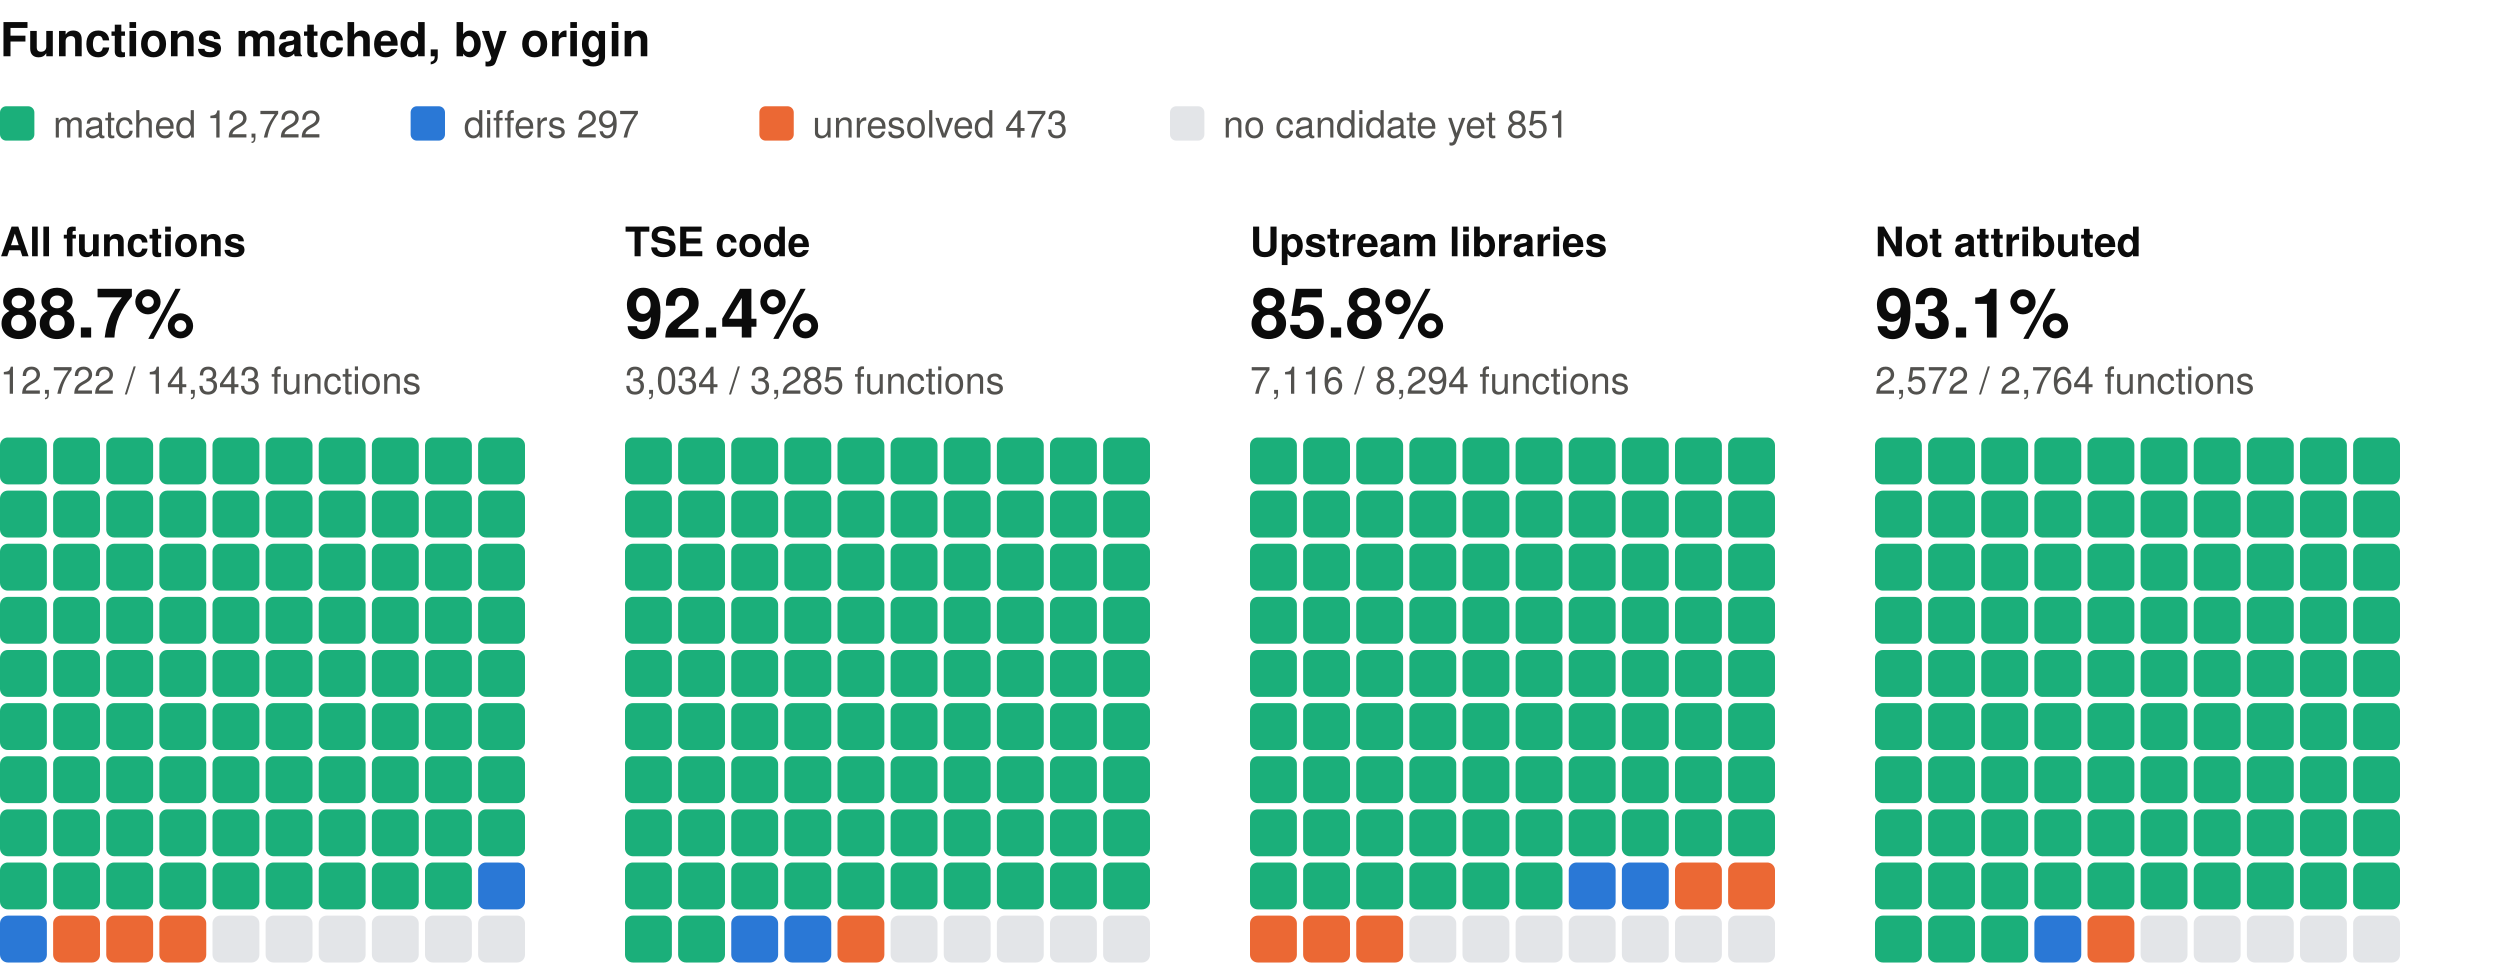
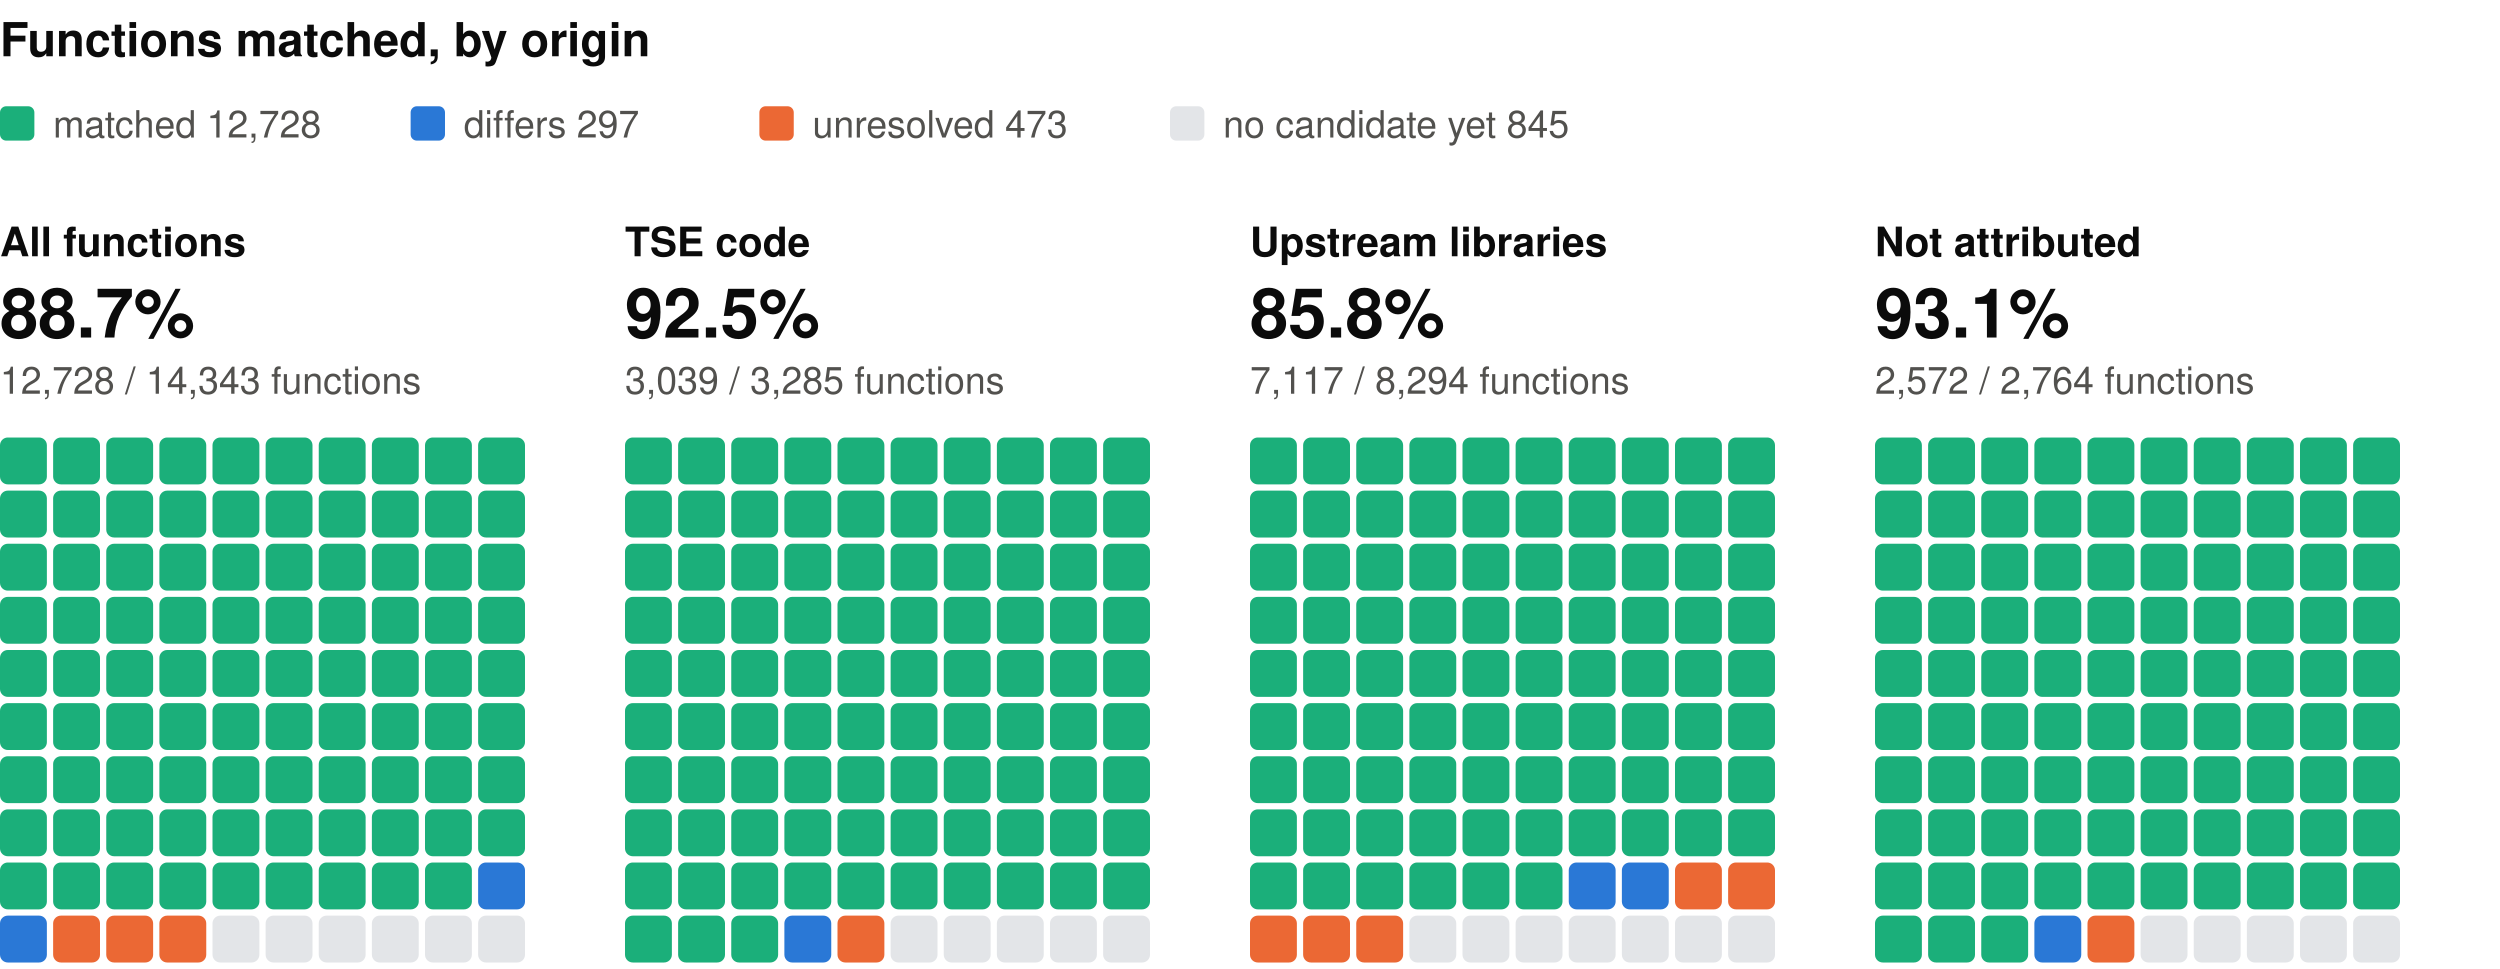
<svg xmlns="http://www.w3.org/2000/svg" width="800" height="310" viewBox="0 0 800 310" role="img" aria-label="Functions matched, by origin: one square per percent, coloured by verdict" font-family="system-ui, -apple-system, 'Segoe UI', Helvetica, Arial, sans-serif">
  <text x="0" y="18" font-size="15" fill="#0b0b0b" font-weight="600">Functions matched, by origin</text>
  <rect x="0" y="34" width="11" height="11" rx="2" fill="#1baf7a" />
-   <text x="17" y="44" font-size="12" fill="#52514e">matched 12,722</text>
+   <text x="17" y="44" font-size="12" fill="#52514e">matched 12,728</text>
  <rect x="131.4" y="34" width="11" height="11" rx="2" fill="#2a78d6" />
  <text x="148.4" y="44" font-size="12" fill="#52514e">differs 297</text>
  <rect x="243" y="34" width="11" height="11" rx="2" fill="#eb6834" />
  <text x="260" y="44" font-size="12" fill="#52514e">unresolved 473</text>
  <rect x="374.4" y="34" width="11" height="11" rx="2" fill="#e3e5e8" />
-   <text x="391.4" y="44" font-size="12" fill="#52514e">no candidate yet 851</text>
+   <text x="391.4" y="44" font-size="12" fill="#52514e">no candidate yet 845</text>
  <text x="0" y="82" font-size="13" fill="#0b0b0b" font-weight="600">All functions</text>
  <text x="0" y="108" font-size="22" fill="#0b0b0b" font-weight="600">88.7%</text>
-   <text x="0" y="126" font-size="12" fill="#52514e">12,722 / 14,343 functions</text>
+   <text x="0" y="126" font-size="12" fill="#52514e">12,728 / 14,343 functions</text>
  <rect x="0" y="140" width="15" height="15" rx="2.5" fill="#1baf7a" />
  <rect x="17" y="140" width="15" height="15" rx="2.5" fill="#1baf7a" />
  <rect x="34" y="140" width="15" height="15" rx="2.5" fill="#1baf7a" />
  <rect x="51" y="140" width="15" height="15" rx="2.5" fill="#1baf7a" />
  <rect x="68" y="140" width="15" height="15" rx="2.5" fill="#1baf7a" />
  <rect x="85" y="140" width="15" height="15" rx="2.5" fill="#1baf7a" />
  <rect x="102" y="140" width="15" height="15" rx="2.5" fill="#1baf7a" />
  <rect x="119" y="140" width="15" height="15" rx="2.5" fill="#1baf7a" />
  <rect x="136" y="140" width="15" height="15" rx="2.5" fill="#1baf7a" />
  <rect x="153" y="140" width="15" height="15" rx="2.5" fill="#1baf7a" />
  <rect x="0" y="157" width="15" height="15" rx="2.5" fill="#1baf7a" />
  <rect x="17" y="157" width="15" height="15" rx="2.5" fill="#1baf7a" />
  <rect x="34" y="157" width="15" height="15" rx="2.5" fill="#1baf7a" />
  <rect x="51" y="157" width="15" height="15" rx="2.5" fill="#1baf7a" />
  <rect x="68" y="157" width="15" height="15" rx="2.5" fill="#1baf7a" />
  <rect x="85" y="157" width="15" height="15" rx="2.5" fill="#1baf7a" />
  <rect x="102" y="157" width="15" height="15" rx="2.5" fill="#1baf7a" />
  <rect x="119" y="157" width="15" height="15" rx="2.5" fill="#1baf7a" />
  <rect x="136" y="157" width="15" height="15" rx="2.5" fill="#1baf7a" />
  <rect x="153" y="157" width="15" height="15" rx="2.5" fill="#1baf7a" />
  <rect x="0" y="174" width="15" height="15" rx="2.5" fill="#1baf7a" />
  <rect x="17" y="174" width="15" height="15" rx="2.5" fill="#1baf7a" />
  <rect x="34" y="174" width="15" height="15" rx="2.5" fill="#1baf7a" />
  <rect x="51" y="174" width="15" height="15" rx="2.5" fill="#1baf7a" />
  <rect x="68" y="174" width="15" height="15" rx="2.5" fill="#1baf7a" />
  <rect x="85" y="174" width="15" height="15" rx="2.5" fill="#1baf7a" />
  <rect x="102" y="174" width="15" height="15" rx="2.5" fill="#1baf7a" />
  <rect x="119" y="174" width="15" height="15" rx="2.5" fill="#1baf7a" />
  <rect x="136" y="174" width="15" height="15" rx="2.5" fill="#1baf7a" />
  <rect x="153" y="174" width="15" height="15" rx="2.5" fill="#1baf7a" />
  <rect x="0" y="191" width="15" height="15" rx="2.5" fill="#1baf7a" />
  <rect x="17" y="191" width="15" height="15" rx="2.5" fill="#1baf7a" />
  <rect x="34" y="191" width="15" height="15" rx="2.5" fill="#1baf7a" />
  <rect x="51" y="191" width="15" height="15" rx="2.5" fill="#1baf7a" />
  <rect x="68" y="191" width="15" height="15" rx="2.5" fill="#1baf7a" />
  <rect x="85" y="191" width="15" height="15" rx="2.5" fill="#1baf7a" />
  <rect x="102" y="191" width="15" height="15" rx="2.5" fill="#1baf7a" />
  <rect x="119" y="191" width="15" height="15" rx="2.5" fill="#1baf7a" />
  <rect x="136" y="191" width="15" height="15" rx="2.5" fill="#1baf7a" />
  <rect x="153" y="191" width="15" height="15" rx="2.5" fill="#1baf7a" />
  <rect x="0" y="208" width="15" height="15" rx="2.5" fill="#1baf7a" />
  <rect x="17" y="208" width="15" height="15" rx="2.5" fill="#1baf7a" />
  <rect x="34" y="208" width="15" height="15" rx="2.5" fill="#1baf7a" />
  <rect x="51" y="208" width="15" height="15" rx="2.5" fill="#1baf7a" />
  <rect x="68" y="208" width="15" height="15" rx="2.5" fill="#1baf7a" />
  <rect x="85" y="208" width="15" height="15" rx="2.5" fill="#1baf7a" />
  <rect x="102" y="208" width="15" height="15" rx="2.5" fill="#1baf7a" />
  <rect x="119" y="208" width="15" height="15" rx="2.5" fill="#1baf7a" />
  <rect x="136" y="208" width="15" height="15" rx="2.5" fill="#1baf7a" />
  <rect x="153" y="208" width="15" height="15" rx="2.5" fill="#1baf7a" />
  <rect x="0" y="225" width="15" height="15" rx="2.5" fill="#1baf7a" />
  <rect x="17" y="225" width="15" height="15" rx="2.5" fill="#1baf7a" />
  <rect x="34" y="225" width="15" height="15" rx="2.5" fill="#1baf7a" />
  <rect x="51" y="225" width="15" height="15" rx="2.5" fill="#1baf7a" />
  <rect x="68" y="225" width="15" height="15" rx="2.5" fill="#1baf7a" />
  <rect x="85" y="225" width="15" height="15" rx="2.5" fill="#1baf7a" />
  <rect x="102" y="225" width="15" height="15" rx="2.5" fill="#1baf7a" />
  <rect x="119" y="225" width="15" height="15" rx="2.5" fill="#1baf7a" />
  <rect x="136" y="225" width="15" height="15" rx="2.5" fill="#1baf7a" />
  <rect x="153" y="225" width="15" height="15" rx="2.5" fill="#1baf7a" />
  <rect x="0" y="242" width="15" height="15" rx="2.5" fill="#1baf7a" />
  <rect x="17" y="242" width="15" height="15" rx="2.5" fill="#1baf7a" />
  <rect x="34" y="242" width="15" height="15" rx="2.5" fill="#1baf7a" />
  <rect x="51" y="242" width="15" height="15" rx="2.5" fill="#1baf7a" />
  <rect x="68" y="242" width="15" height="15" rx="2.5" fill="#1baf7a" />
  <rect x="85" y="242" width="15" height="15" rx="2.5" fill="#1baf7a" />
  <rect x="102" y="242" width="15" height="15" rx="2.5" fill="#1baf7a" />
  <rect x="119" y="242" width="15" height="15" rx="2.5" fill="#1baf7a" />
  <rect x="136" y="242" width="15" height="15" rx="2.5" fill="#1baf7a" />
  <rect x="153" y="242" width="15" height="15" rx="2.5" fill="#1baf7a" />
  <rect x="0" y="259" width="15" height="15" rx="2.5" fill="#1baf7a" />
  <rect x="17" y="259" width="15" height="15" rx="2.5" fill="#1baf7a" />
  <rect x="34" y="259" width="15" height="15" rx="2.5" fill="#1baf7a" />
  <rect x="51" y="259" width="15" height="15" rx="2.5" fill="#1baf7a" />
  <rect x="68" y="259" width="15" height="15" rx="2.5" fill="#1baf7a" />
  <rect x="85" y="259" width="15" height="15" rx="2.5" fill="#1baf7a" />
  <rect x="102" y="259" width="15" height="15" rx="2.5" fill="#1baf7a" />
  <rect x="119" y="259" width="15" height="15" rx="2.5" fill="#1baf7a" />
  <rect x="136" y="259" width="15" height="15" rx="2.5" fill="#1baf7a" />
  <rect x="153" y="259" width="15" height="15" rx="2.5" fill="#1baf7a" />
  <rect x="0" y="276" width="15" height="15" rx="2.5" fill="#1baf7a" />
  <rect x="17" y="276" width="15" height="15" rx="2.5" fill="#1baf7a" />
  <rect x="34" y="276" width="15" height="15" rx="2.5" fill="#1baf7a" />
  <rect x="51" y="276" width="15" height="15" rx="2.5" fill="#1baf7a" />
  <rect x="68" y="276" width="15" height="15" rx="2.5" fill="#1baf7a" />
  <rect x="85" y="276" width="15" height="15" rx="2.5" fill="#1baf7a" />
  <rect x="102" y="276" width="15" height="15" rx="2.5" fill="#1baf7a" />
  <rect x="119" y="276" width="15" height="15" rx="2.5" fill="#1baf7a" />
  <rect x="136" y="276" width="15" height="15" rx="2.5" fill="#1baf7a" />
  <rect x="153" y="276" width="15" height="15" rx="2.5" fill="#2a78d6" />
  <rect x="0" y="293" width="15" height="15" rx="2.5" fill="#2a78d6" />
  <rect x="17" y="293" width="15" height="15" rx="2.5" fill="#eb6834" />
  <rect x="34" y="293" width="15" height="15" rx="2.5" fill="#eb6834" />
  <rect x="51" y="293" width="15" height="15" rx="2.5" fill="#eb6834" />
  <rect x="68" y="293" width="15" height="15" rx="2.5" fill="#e3e5e8" />
  <rect x="85" y="293" width="15" height="15" rx="2.5" fill="#e3e5e8" />
  <rect x="102" y="293" width="15" height="15" rx="2.5" fill="#e3e5e8" />
  <rect x="119" y="293" width="15" height="15" rx="2.5" fill="#e3e5e8" />
  <rect x="136" y="293" width="15" height="15" rx="2.5" fill="#e3e5e8" />
  <rect x="153" y="293" width="15" height="15" rx="2.5" fill="#e3e5e8" />
  <text x="200" y="82" font-size="13" fill="#0b0b0b" font-weight="600">TSE code</text>
-   <text x="200" y="108" font-size="22" fill="#0b0b0b" font-weight="600">92.4%</text>
-   <text x="200" y="126" font-size="12" fill="#52514e">3,034 / 3,285 functions</text>
+   <text x="200" y="108" font-size="22" fill="#0b0b0b" font-weight="600">92.5%</text>
+   <text x="200" y="126" font-size="12" fill="#52514e">3,039 / 3,285 functions</text>
  <rect x="200" y="140" width="15" height="15" rx="2.5" fill="#1baf7a" />
  <rect x="217" y="140" width="15" height="15" rx="2.5" fill="#1baf7a" />
  <rect x="234" y="140" width="15" height="15" rx="2.5" fill="#1baf7a" />
  <rect x="251" y="140" width="15" height="15" rx="2.5" fill="#1baf7a" />
  <rect x="268" y="140" width="15" height="15" rx="2.5" fill="#1baf7a" />
  <rect x="285" y="140" width="15" height="15" rx="2.5" fill="#1baf7a" />
  <rect x="302" y="140" width="15" height="15" rx="2.5" fill="#1baf7a" />
  <rect x="319" y="140" width="15" height="15" rx="2.5" fill="#1baf7a" />
  <rect x="336" y="140" width="15" height="15" rx="2.5" fill="#1baf7a" />
  <rect x="353" y="140" width="15" height="15" rx="2.5" fill="#1baf7a" />
  <rect x="200" y="157" width="15" height="15" rx="2.5" fill="#1baf7a" />
  <rect x="217" y="157" width="15" height="15" rx="2.5" fill="#1baf7a" />
  <rect x="234" y="157" width="15" height="15" rx="2.5" fill="#1baf7a" />
  <rect x="251" y="157" width="15" height="15" rx="2.5" fill="#1baf7a" />
  <rect x="268" y="157" width="15" height="15" rx="2.5" fill="#1baf7a" />
  <rect x="285" y="157" width="15" height="15" rx="2.5" fill="#1baf7a" />
  <rect x="302" y="157" width="15" height="15" rx="2.5" fill="#1baf7a" />
  <rect x="319" y="157" width="15" height="15" rx="2.5" fill="#1baf7a" />
  <rect x="336" y="157" width="15" height="15" rx="2.5" fill="#1baf7a" />
  <rect x="353" y="157" width="15" height="15" rx="2.5" fill="#1baf7a" />
  <rect x="200" y="174" width="15" height="15" rx="2.5" fill="#1baf7a" />
  <rect x="217" y="174" width="15" height="15" rx="2.5" fill="#1baf7a" />
  <rect x="234" y="174" width="15" height="15" rx="2.5" fill="#1baf7a" />
  <rect x="251" y="174" width="15" height="15" rx="2.5" fill="#1baf7a" />
  <rect x="268" y="174" width="15" height="15" rx="2.5" fill="#1baf7a" />
  <rect x="285" y="174" width="15" height="15" rx="2.5" fill="#1baf7a" />
  <rect x="302" y="174" width="15" height="15" rx="2.5" fill="#1baf7a" />
  <rect x="319" y="174" width="15" height="15" rx="2.5" fill="#1baf7a" />
  <rect x="336" y="174" width="15" height="15" rx="2.5" fill="#1baf7a" />
  <rect x="353" y="174" width="15" height="15" rx="2.5" fill="#1baf7a" />
  <rect x="200" y="191" width="15" height="15" rx="2.5" fill="#1baf7a" />
  <rect x="217" y="191" width="15" height="15" rx="2.5" fill="#1baf7a" />
  <rect x="234" y="191" width="15" height="15" rx="2.5" fill="#1baf7a" />
  <rect x="251" y="191" width="15" height="15" rx="2.5" fill="#1baf7a" />
  <rect x="268" y="191" width="15" height="15" rx="2.5" fill="#1baf7a" />
  <rect x="285" y="191" width="15" height="15" rx="2.5" fill="#1baf7a" />
  <rect x="302" y="191" width="15" height="15" rx="2.5" fill="#1baf7a" />
  <rect x="319" y="191" width="15" height="15" rx="2.5" fill="#1baf7a" />
  <rect x="336" y="191" width="15" height="15" rx="2.5" fill="#1baf7a" />
  <rect x="353" y="191" width="15" height="15" rx="2.5" fill="#1baf7a" />
  <rect x="200" y="208" width="15" height="15" rx="2.5" fill="#1baf7a" />
  <rect x="217" y="208" width="15" height="15" rx="2.5" fill="#1baf7a" />
  <rect x="234" y="208" width="15" height="15" rx="2.5" fill="#1baf7a" />
  <rect x="251" y="208" width="15" height="15" rx="2.5" fill="#1baf7a" />
  <rect x="268" y="208" width="15" height="15" rx="2.5" fill="#1baf7a" />
  <rect x="285" y="208" width="15" height="15" rx="2.5" fill="#1baf7a" />
  <rect x="302" y="208" width="15" height="15" rx="2.5" fill="#1baf7a" />
  <rect x="319" y="208" width="15" height="15" rx="2.5" fill="#1baf7a" />
  <rect x="336" y="208" width="15" height="15" rx="2.5" fill="#1baf7a" />
  <rect x="353" y="208" width="15" height="15" rx="2.5" fill="#1baf7a" />
  <rect x="200" y="225" width="15" height="15" rx="2.5" fill="#1baf7a" />
  <rect x="217" y="225" width="15" height="15" rx="2.5" fill="#1baf7a" />
  <rect x="234" y="225" width="15" height="15" rx="2.5" fill="#1baf7a" />
  <rect x="251" y="225" width="15" height="15" rx="2.5" fill="#1baf7a" />
  <rect x="268" y="225" width="15" height="15" rx="2.5" fill="#1baf7a" />
  <rect x="285" y="225" width="15" height="15" rx="2.5" fill="#1baf7a" />
  <rect x="302" y="225" width="15" height="15" rx="2.5" fill="#1baf7a" />
  <rect x="319" y="225" width="15" height="15" rx="2.5" fill="#1baf7a" />
  <rect x="336" y="225" width="15" height="15" rx="2.5" fill="#1baf7a" />
  <rect x="353" y="225" width="15" height="15" rx="2.5" fill="#1baf7a" />
  <rect x="200" y="242" width="15" height="15" rx="2.5" fill="#1baf7a" />
  <rect x="217" y="242" width="15" height="15" rx="2.5" fill="#1baf7a" />
  <rect x="234" y="242" width="15" height="15" rx="2.5" fill="#1baf7a" />
  <rect x="251" y="242" width="15" height="15" rx="2.5" fill="#1baf7a" />
  <rect x="268" y="242" width="15" height="15" rx="2.5" fill="#1baf7a" />
  <rect x="285" y="242" width="15" height="15" rx="2.5" fill="#1baf7a" />
  <rect x="302" y="242" width="15" height="15" rx="2.5" fill="#1baf7a" />
  <rect x="319" y="242" width="15" height="15" rx="2.5" fill="#1baf7a" />
  <rect x="336" y="242" width="15" height="15" rx="2.5" fill="#1baf7a" />
  <rect x="353" y="242" width="15" height="15" rx="2.5" fill="#1baf7a" />
  <rect x="200" y="259" width="15" height="15" rx="2.5" fill="#1baf7a" />
  <rect x="217" y="259" width="15" height="15" rx="2.5" fill="#1baf7a" />
  <rect x="234" y="259" width="15" height="15" rx="2.5" fill="#1baf7a" />
  <rect x="251" y="259" width="15" height="15" rx="2.5" fill="#1baf7a" />
  <rect x="268" y="259" width="15" height="15" rx="2.5" fill="#1baf7a" />
  <rect x="285" y="259" width="15" height="15" rx="2.5" fill="#1baf7a" />
  <rect x="302" y="259" width="15" height="15" rx="2.5" fill="#1baf7a" />
  <rect x="319" y="259" width="15" height="15" rx="2.5" fill="#1baf7a" />
  <rect x="336" y="259" width="15" height="15" rx="2.5" fill="#1baf7a" />
  <rect x="353" y="259" width="15" height="15" rx="2.5" fill="#1baf7a" />
  <rect x="200" y="276" width="15" height="15" rx="2.5" fill="#1baf7a" />
  <rect x="217" y="276" width="15" height="15" rx="2.5" fill="#1baf7a" />
  <rect x="234" y="276" width="15" height="15" rx="2.5" fill="#1baf7a" />
  <rect x="251" y="276" width="15" height="15" rx="2.5" fill="#1baf7a" />
  <rect x="268" y="276" width="15" height="15" rx="2.5" fill="#1baf7a" />
  <rect x="285" y="276" width="15" height="15" rx="2.5" fill="#1baf7a" />
  <rect x="302" y="276" width="15" height="15" rx="2.5" fill="#1baf7a" />
  <rect x="319" y="276" width="15" height="15" rx="2.5" fill="#1baf7a" />
  <rect x="336" y="276" width="15" height="15" rx="2.5" fill="#1baf7a" />
  <rect x="353" y="276" width="15" height="15" rx="2.5" fill="#1baf7a" />
  <rect x="200" y="293" width="15" height="15" rx="2.5" fill="#1baf7a" />
  <rect x="217" y="293" width="15" height="15" rx="2.5" fill="#1baf7a" />
-   <rect x="234" y="293" width="15" height="15" rx="2.5" fill="#2a78d6" />
+   <rect x="234" y="293" width="15" height="15" rx="2.5" fill="#1baf7a" />
  <rect x="251" y="293" width="15" height="15" rx="2.5" fill="#2a78d6" />
  <rect x="268" y="293" width="15" height="15" rx="2.5" fill="#eb6834" />
  <rect x="285" y="293" width="15" height="15" rx="2.5" fill="#e3e5e8" />
  <rect x="302" y="293" width="15" height="15" rx="2.5" fill="#e3e5e8" />
  <rect x="319" y="293" width="15" height="15" rx="2.5" fill="#e3e5e8" />
  <rect x="336" y="293" width="15" height="15" rx="2.5" fill="#e3e5e8" />
  <rect x="353" y="293" width="15" height="15" rx="2.5" fill="#e3e5e8" />
  <text x="400" y="82" font-size="13" fill="#0b0b0b" font-weight="600">Upstream libraries</text>
  <text x="400" y="108" font-size="22" fill="#0b0b0b" font-weight="600">85.8%</text>
-   <text x="400" y="126" font-size="12" fill="#52514e">7,116 / 8,294 functions</text>
+   <text x="400" y="126" font-size="12" fill="#52514e">7,117 / 8,294 functions</text>
  <rect x="400" y="140" width="15" height="15" rx="2.5" fill="#1baf7a" />
  <rect x="417" y="140" width="15" height="15" rx="2.5" fill="#1baf7a" />
  <rect x="434" y="140" width="15" height="15" rx="2.5" fill="#1baf7a" />
  <rect x="451" y="140" width="15" height="15" rx="2.5" fill="#1baf7a" />
  <rect x="468" y="140" width="15" height="15" rx="2.5" fill="#1baf7a" />
  <rect x="485" y="140" width="15" height="15" rx="2.5" fill="#1baf7a" />
  <rect x="502" y="140" width="15" height="15" rx="2.5" fill="#1baf7a" />
  <rect x="519" y="140" width="15" height="15" rx="2.5" fill="#1baf7a" />
  <rect x="536" y="140" width="15" height="15" rx="2.5" fill="#1baf7a" />
  <rect x="553" y="140" width="15" height="15" rx="2.5" fill="#1baf7a" />
  <rect x="400" y="157" width="15" height="15" rx="2.5" fill="#1baf7a" />
  <rect x="417" y="157" width="15" height="15" rx="2.5" fill="#1baf7a" />
  <rect x="434" y="157" width="15" height="15" rx="2.5" fill="#1baf7a" />
  <rect x="451" y="157" width="15" height="15" rx="2.5" fill="#1baf7a" />
  <rect x="468" y="157" width="15" height="15" rx="2.5" fill="#1baf7a" />
  <rect x="485" y="157" width="15" height="15" rx="2.5" fill="#1baf7a" />
  <rect x="502" y="157" width="15" height="15" rx="2.5" fill="#1baf7a" />
  <rect x="519" y="157" width="15" height="15" rx="2.5" fill="#1baf7a" />
  <rect x="536" y="157" width="15" height="15" rx="2.5" fill="#1baf7a" />
  <rect x="553" y="157" width="15" height="15" rx="2.5" fill="#1baf7a" />
  <rect x="400" y="174" width="15" height="15" rx="2.5" fill="#1baf7a" />
  <rect x="417" y="174" width="15" height="15" rx="2.5" fill="#1baf7a" />
  <rect x="434" y="174" width="15" height="15" rx="2.5" fill="#1baf7a" />
  <rect x="451" y="174" width="15" height="15" rx="2.5" fill="#1baf7a" />
  <rect x="468" y="174" width="15" height="15" rx="2.5" fill="#1baf7a" />
  <rect x="485" y="174" width="15" height="15" rx="2.5" fill="#1baf7a" />
  <rect x="502" y="174" width="15" height="15" rx="2.5" fill="#1baf7a" />
  <rect x="519" y="174" width="15" height="15" rx="2.5" fill="#1baf7a" />
  <rect x="536" y="174" width="15" height="15" rx="2.5" fill="#1baf7a" />
  <rect x="553" y="174" width="15" height="15" rx="2.5" fill="#1baf7a" />
  <rect x="400" y="191" width="15" height="15" rx="2.5" fill="#1baf7a" />
  <rect x="417" y="191" width="15" height="15" rx="2.5" fill="#1baf7a" />
  <rect x="434" y="191" width="15" height="15" rx="2.5" fill="#1baf7a" />
  <rect x="451" y="191" width="15" height="15" rx="2.5" fill="#1baf7a" />
  <rect x="468" y="191" width="15" height="15" rx="2.5" fill="#1baf7a" />
  <rect x="485" y="191" width="15" height="15" rx="2.5" fill="#1baf7a" />
  <rect x="502" y="191" width="15" height="15" rx="2.5" fill="#1baf7a" />
  <rect x="519" y="191" width="15" height="15" rx="2.5" fill="#1baf7a" />
  <rect x="536" y="191" width="15" height="15" rx="2.5" fill="#1baf7a" />
  <rect x="553" y="191" width="15" height="15" rx="2.5" fill="#1baf7a" />
  <rect x="400" y="208" width="15" height="15" rx="2.5" fill="#1baf7a" />
  <rect x="417" y="208" width="15" height="15" rx="2.5" fill="#1baf7a" />
  <rect x="434" y="208" width="15" height="15" rx="2.5" fill="#1baf7a" />
  <rect x="451" y="208" width="15" height="15" rx="2.5" fill="#1baf7a" />
  <rect x="468" y="208" width="15" height="15" rx="2.5" fill="#1baf7a" />
  <rect x="485" y="208" width="15" height="15" rx="2.5" fill="#1baf7a" />
  <rect x="502" y="208" width="15" height="15" rx="2.5" fill="#1baf7a" />
  <rect x="519" y="208" width="15" height="15" rx="2.5" fill="#1baf7a" />
  <rect x="536" y="208" width="15" height="15" rx="2.5" fill="#1baf7a" />
  <rect x="553" y="208" width="15" height="15" rx="2.5" fill="#1baf7a" />
  <rect x="400" y="225" width="15" height="15" rx="2.5" fill="#1baf7a" />
  <rect x="417" y="225" width="15" height="15" rx="2.5" fill="#1baf7a" />
  <rect x="434" y="225" width="15" height="15" rx="2.5" fill="#1baf7a" />
  <rect x="451" y="225" width="15" height="15" rx="2.5" fill="#1baf7a" />
  <rect x="468" y="225" width="15" height="15" rx="2.5" fill="#1baf7a" />
  <rect x="485" y="225" width="15" height="15" rx="2.5" fill="#1baf7a" />
  <rect x="502" y="225" width="15" height="15" rx="2.5" fill="#1baf7a" />
  <rect x="519" y="225" width="15" height="15" rx="2.5" fill="#1baf7a" />
  <rect x="536" y="225" width="15" height="15" rx="2.5" fill="#1baf7a" />
  <rect x="553" y="225" width="15" height="15" rx="2.5" fill="#1baf7a" />
  <rect x="400" y="242" width="15" height="15" rx="2.5" fill="#1baf7a" />
  <rect x="417" y="242" width="15" height="15" rx="2.5" fill="#1baf7a" />
  <rect x="434" y="242" width="15" height="15" rx="2.5" fill="#1baf7a" />
  <rect x="451" y="242" width="15" height="15" rx="2.5" fill="#1baf7a" />
  <rect x="468" y="242" width="15" height="15" rx="2.5" fill="#1baf7a" />
  <rect x="485" y="242" width="15" height="15" rx="2.5" fill="#1baf7a" />
  <rect x="502" y="242" width="15" height="15" rx="2.5" fill="#1baf7a" />
  <rect x="519" y="242" width="15" height="15" rx="2.5" fill="#1baf7a" />
  <rect x="536" y="242" width="15" height="15" rx="2.5" fill="#1baf7a" />
  <rect x="553" y="242" width="15" height="15" rx="2.5" fill="#1baf7a" />
  <rect x="400" y="259" width="15" height="15" rx="2.5" fill="#1baf7a" />
  <rect x="417" y="259" width="15" height="15" rx="2.5" fill="#1baf7a" />
  <rect x="434" y="259" width="15" height="15" rx="2.5" fill="#1baf7a" />
  <rect x="451" y="259" width="15" height="15" rx="2.5" fill="#1baf7a" />
  <rect x="468" y="259" width="15" height="15" rx="2.5" fill="#1baf7a" />
  <rect x="485" y="259" width="15" height="15" rx="2.5" fill="#1baf7a" />
  <rect x="502" y="259" width="15" height="15" rx="2.5" fill="#1baf7a" />
  <rect x="519" y="259" width="15" height="15" rx="2.5" fill="#1baf7a" />
  <rect x="536" y="259" width="15" height="15" rx="2.5" fill="#1baf7a" />
  <rect x="553" y="259" width="15" height="15" rx="2.5" fill="#1baf7a" />
  <rect x="400" y="276" width="15" height="15" rx="2.5" fill="#1baf7a" />
  <rect x="417" y="276" width="15" height="15" rx="2.5" fill="#1baf7a" />
  <rect x="434" y="276" width="15" height="15" rx="2.5" fill="#1baf7a" />
  <rect x="451" y="276" width="15" height="15" rx="2.5" fill="#1baf7a" />
  <rect x="468" y="276" width="15" height="15" rx="2.5" fill="#1baf7a" />
  <rect x="485" y="276" width="15" height="15" rx="2.5" fill="#1baf7a" />
  <rect x="502" y="276" width="15" height="15" rx="2.5" fill="#2a78d6" />
  <rect x="519" y="276" width="15" height="15" rx="2.5" fill="#2a78d6" />
  <rect x="536" y="276" width="15" height="15" rx="2.5" fill="#eb6834" />
  <rect x="553" y="276" width="15" height="15" rx="2.5" fill="#eb6834" />
  <rect x="400" y="293" width="15" height="15" rx="2.5" fill="#eb6834" />
  <rect x="417" y="293" width="15" height="15" rx="2.5" fill="#eb6834" />
  <rect x="434" y="293" width="15" height="15" rx="2.5" fill="#eb6834" />
  <rect x="451" y="293" width="15" height="15" rx="2.5" fill="#e3e5e8" />
  <rect x="468" y="293" width="15" height="15" rx="2.5" fill="#e3e5e8" />
  <rect x="485" y="293" width="15" height="15" rx="2.5" fill="#e3e5e8" />
  <rect x="502" y="293" width="15" height="15" rx="2.5" fill="#e3e5e8" />
  <rect x="519" y="293" width="15" height="15" rx="2.5" fill="#e3e5e8" />
  <rect x="536" y="293" width="15" height="15" rx="2.5" fill="#e3e5e8" />
  <rect x="553" y="293" width="15" height="15" rx="2.5" fill="#e3e5e8" />
  <text x="600" y="82" font-size="13" fill="#0b0b0b" font-weight="600">Not attributed</text>
  <text x="600" y="108" font-size="22" fill="#0b0b0b" font-weight="600">93.1%</text>
  <text x="600" y="126" font-size="12" fill="#52514e">2,572 / 2,764 functions</text>
  <rect x="600" y="140" width="15" height="15" rx="2.5" fill="#1baf7a" />
  <rect x="617" y="140" width="15" height="15" rx="2.5" fill="#1baf7a" />
  <rect x="634" y="140" width="15" height="15" rx="2.5" fill="#1baf7a" />
  <rect x="651" y="140" width="15" height="15" rx="2.5" fill="#1baf7a" />
  <rect x="668" y="140" width="15" height="15" rx="2.5" fill="#1baf7a" />
  <rect x="685" y="140" width="15" height="15" rx="2.5" fill="#1baf7a" />
  <rect x="702" y="140" width="15" height="15" rx="2.5" fill="#1baf7a" />
  <rect x="719" y="140" width="15" height="15" rx="2.5" fill="#1baf7a" />
  <rect x="736" y="140" width="15" height="15" rx="2.5" fill="#1baf7a" />
  <rect x="753" y="140" width="15" height="15" rx="2.5" fill="#1baf7a" />
  <rect x="600" y="157" width="15" height="15" rx="2.5" fill="#1baf7a" />
  <rect x="617" y="157" width="15" height="15" rx="2.5" fill="#1baf7a" />
  <rect x="634" y="157" width="15" height="15" rx="2.5" fill="#1baf7a" />
  <rect x="651" y="157" width="15" height="15" rx="2.5" fill="#1baf7a" />
  <rect x="668" y="157" width="15" height="15" rx="2.5" fill="#1baf7a" />
  <rect x="685" y="157" width="15" height="15" rx="2.5" fill="#1baf7a" />
  <rect x="702" y="157" width="15" height="15" rx="2.5" fill="#1baf7a" />
  <rect x="719" y="157" width="15" height="15" rx="2.5" fill="#1baf7a" />
  <rect x="736" y="157" width="15" height="15" rx="2.5" fill="#1baf7a" />
  <rect x="753" y="157" width="15" height="15" rx="2.5" fill="#1baf7a" />
  <rect x="600" y="174" width="15" height="15" rx="2.5" fill="#1baf7a" />
  <rect x="617" y="174" width="15" height="15" rx="2.5" fill="#1baf7a" />
  <rect x="634" y="174" width="15" height="15" rx="2.5" fill="#1baf7a" />
  <rect x="651" y="174" width="15" height="15" rx="2.5" fill="#1baf7a" />
  <rect x="668" y="174" width="15" height="15" rx="2.5" fill="#1baf7a" />
  <rect x="685" y="174" width="15" height="15" rx="2.5" fill="#1baf7a" />
  <rect x="702" y="174" width="15" height="15" rx="2.5" fill="#1baf7a" />
  <rect x="719" y="174" width="15" height="15" rx="2.5" fill="#1baf7a" />
  <rect x="736" y="174" width="15" height="15" rx="2.5" fill="#1baf7a" />
  <rect x="753" y="174" width="15" height="15" rx="2.5" fill="#1baf7a" />
  <rect x="600" y="191" width="15" height="15" rx="2.5" fill="#1baf7a" />
  <rect x="617" y="191" width="15" height="15" rx="2.5" fill="#1baf7a" />
  <rect x="634" y="191" width="15" height="15" rx="2.5" fill="#1baf7a" />
  <rect x="651" y="191" width="15" height="15" rx="2.5" fill="#1baf7a" />
  <rect x="668" y="191" width="15" height="15" rx="2.5" fill="#1baf7a" />
  <rect x="685" y="191" width="15" height="15" rx="2.5" fill="#1baf7a" />
  <rect x="702" y="191" width="15" height="15" rx="2.5" fill="#1baf7a" />
  <rect x="719" y="191" width="15" height="15" rx="2.5" fill="#1baf7a" />
  <rect x="736" y="191" width="15" height="15" rx="2.5" fill="#1baf7a" />
  <rect x="753" y="191" width="15" height="15" rx="2.5" fill="#1baf7a" />
  <rect x="600" y="208" width="15" height="15" rx="2.5" fill="#1baf7a" />
  <rect x="617" y="208" width="15" height="15" rx="2.5" fill="#1baf7a" />
  <rect x="634" y="208" width="15" height="15" rx="2.5" fill="#1baf7a" />
  <rect x="651" y="208" width="15" height="15" rx="2.5" fill="#1baf7a" />
  <rect x="668" y="208" width="15" height="15" rx="2.5" fill="#1baf7a" />
  <rect x="685" y="208" width="15" height="15" rx="2.5" fill="#1baf7a" />
  <rect x="702" y="208" width="15" height="15" rx="2.5" fill="#1baf7a" />
  <rect x="719" y="208" width="15" height="15" rx="2.5" fill="#1baf7a" />
  <rect x="736" y="208" width="15" height="15" rx="2.5" fill="#1baf7a" />
  <rect x="753" y="208" width="15" height="15" rx="2.5" fill="#1baf7a" />
  <rect x="600" y="225" width="15" height="15" rx="2.5" fill="#1baf7a" />
  <rect x="617" y="225" width="15" height="15" rx="2.5" fill="#1baf7a" />
  <rect x="634" y="225" width="15" height="15" rx="2.5" fill="#1baf7a" />
  <rect x="651" y="225" width="15" height="15" rx="2.5" fill="#1baf7a" />
  <rect x="668" y="225" width="15" height="15" rx="2.5" fill="#1baf7a" />
  <rect x="685" y="225" width="15" height="15" rx="2.5" fill="#1baf7a" />
  <rect x="702" y="225" width="15" height="15" rx="2.5" fill="#1baf7a" />
  <rect x="719" y="225" width="15" height="15" rx="2.5" fill="#1baf7a" />
  <rect x="736" y="225" width="15" height="15" rx="2.5" fill="#1baf7a" />
  <rect x="753" y="225" width="15" height="15" rx="2.5" fill="#1baf7a" />
  <rect x="600" y="242" width="15" height="15" rx="2.5" fill="#1baf7a" />
  <rect x="617" y="242" width="15" height="15" rx="2.5" fill="#1baf7a" />
  <rect x="634" y="242" width="15" height="15" rx="2.5" fill="#1baf7a" />
  <rect x="651" y="242" width="15" height="15" rx="2.5" fill="#1baf7a" />
  <rect x="668" y="242" width="15" height="15" rx="2.5" fill="#1baf7a" />
  <rect x="685" y="242" width="15" height="15" rx="2.5" fill="#1baf7a" />
  <rect x="702" y="242" width="15" height="15" rx="2.5" fill="#1baf7a" />
  <rect x="719" y="242" width="15" height="15" rx="2.5" fill="#1baf7a" />
  <rect x="736" y="242" width="15" height="15" rx="2.5" fill="#1baf7a" />
  <rect x="753" y="242" width="15" height="15" rx="2.5" fill="#1baf7a" />
  <rect x="600" y="259" width="15" height="15" rx="2.5" fill="#1baf7a" />
  <rect x="617" y="259" width="15" height="15" rx="2.5" fill="#1baf7a" />
  <rect x="634" y="259" width="15" height="15" rx="2.5" fill="#1baf7a" />
  <rect x="651" y="259" width="15" height="15" rx="2.5" fill="#1baf7a" />
  <rect x="668" y="259" width="15" height="15" rx="2.5" fill="#1baf7a" />
  <rect x="685" y="259" width="15" height="15" rx="2.5" fill="#1baf7a" />
  <rect x="702" y="259" width="15" height="15" rx="2.5" fill="#1baf7a" />
  <rect x="719" y="259" width="15" height="15" rx="2.5" fill="#1baf7a" />
  <rect x="736" y="259" width="15" height="15" rx="2.5" fill="#1baf7a" />
  <rect x="753" y="259" width="15" height="15" rx="2.5" fill="#1baf7a" />
  <rect x="600" y="276" width="15" height="15" rx="2.5" fill="#1baf7a" />
  <rect x="617" y="276" width="15" height="15" rx="2.5" fill="#1baf7a" />
  <rect x="634" y="276" width="15" height="15" rx="2.5" fill="#1baf7a" />
  <rect x="651" y="276" width="15" height="15" rx="2.5" fill="#1baf7a" />
  <rect x="668" y="276" width="15" height="15" rx="2.5" fill="#1baf7a" />
  <rect x="685" y="276" width="15" height="15" rx="2.5" fill="#1baf7a" />
  <rect x="702" y="276" width="15" height="15" rx="2.5" fill="#1baf7a" />
  <rect x="719" y="276" width="15" height="15" rx="2.5" fill="#1baf7a" />
  <rect x="736" y="276" width="15" height="15" rx="2.5" fill="#1baf7a" />
  <rect x="753" y="276" width="15" height="15" rx="2.5" fill="#1baf7a" />
  <rect x="600" y="293" width="15" height="15" rx="2.5" fill="#1baf7a" />
  <rect x="617" y="293" width="15" height="15" rx="2.5" fill="#1baf7a" />
  <rect x="634" y="293" width="15" height="15" rx="2.5" fill="#1baf7a" />
  <rect x="651" y="293" width="15" height="15" rx="2.5" fill="#2a78d6" />
  <rect x="668" y="293" width="15" height="15" rx="2.5" fill="#eb6834" />
  <rect x="685" y="293" width="15" height="15" rx="2.5" fill="#e3e5e8" />
  <rect x="702" y="293" width="15" height="15" rx="2.5" fill="#e3e5e8" />
  <rect x="719" y="293" width="15" height="15" rx="2.5" fill="#e3e5e8" />
  <rect x="736" y="293" width="15" height="15" rx="2.5" fill="#e3e5e8" />
  <rect x="753" y="293" width="15" height="15" rx="2.5" fill="#e3e5e8" />
</svg>
